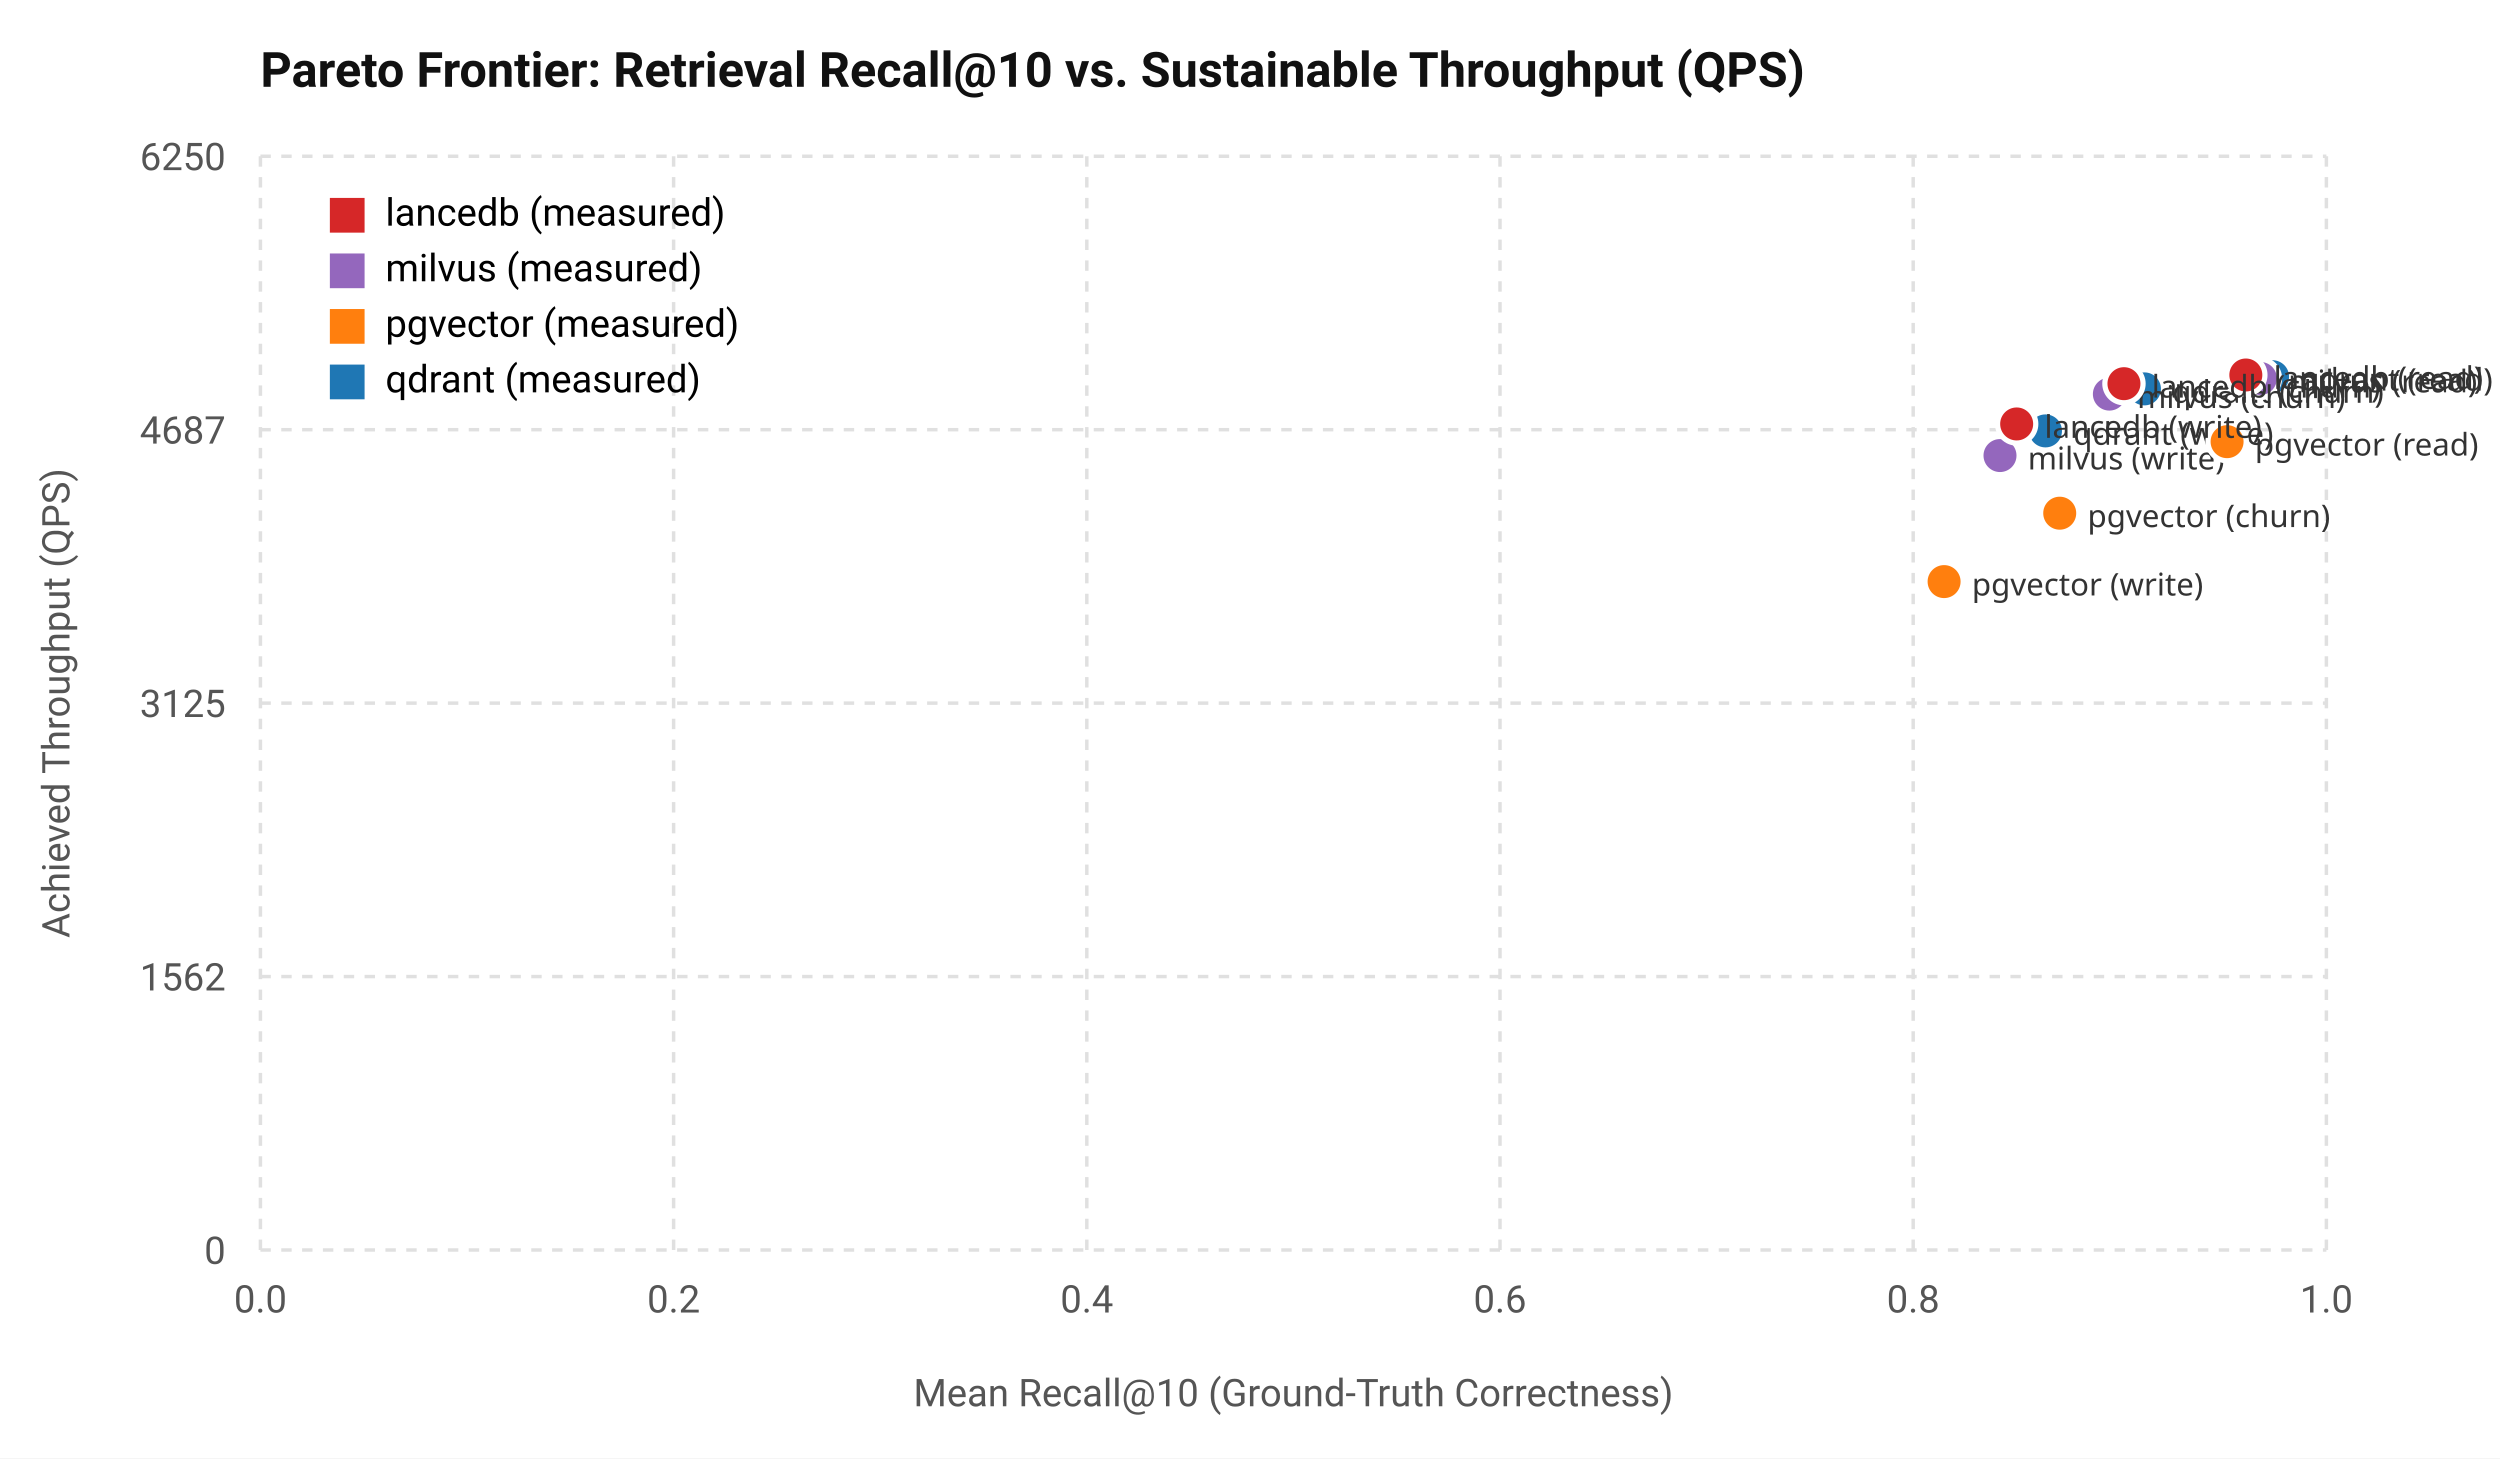
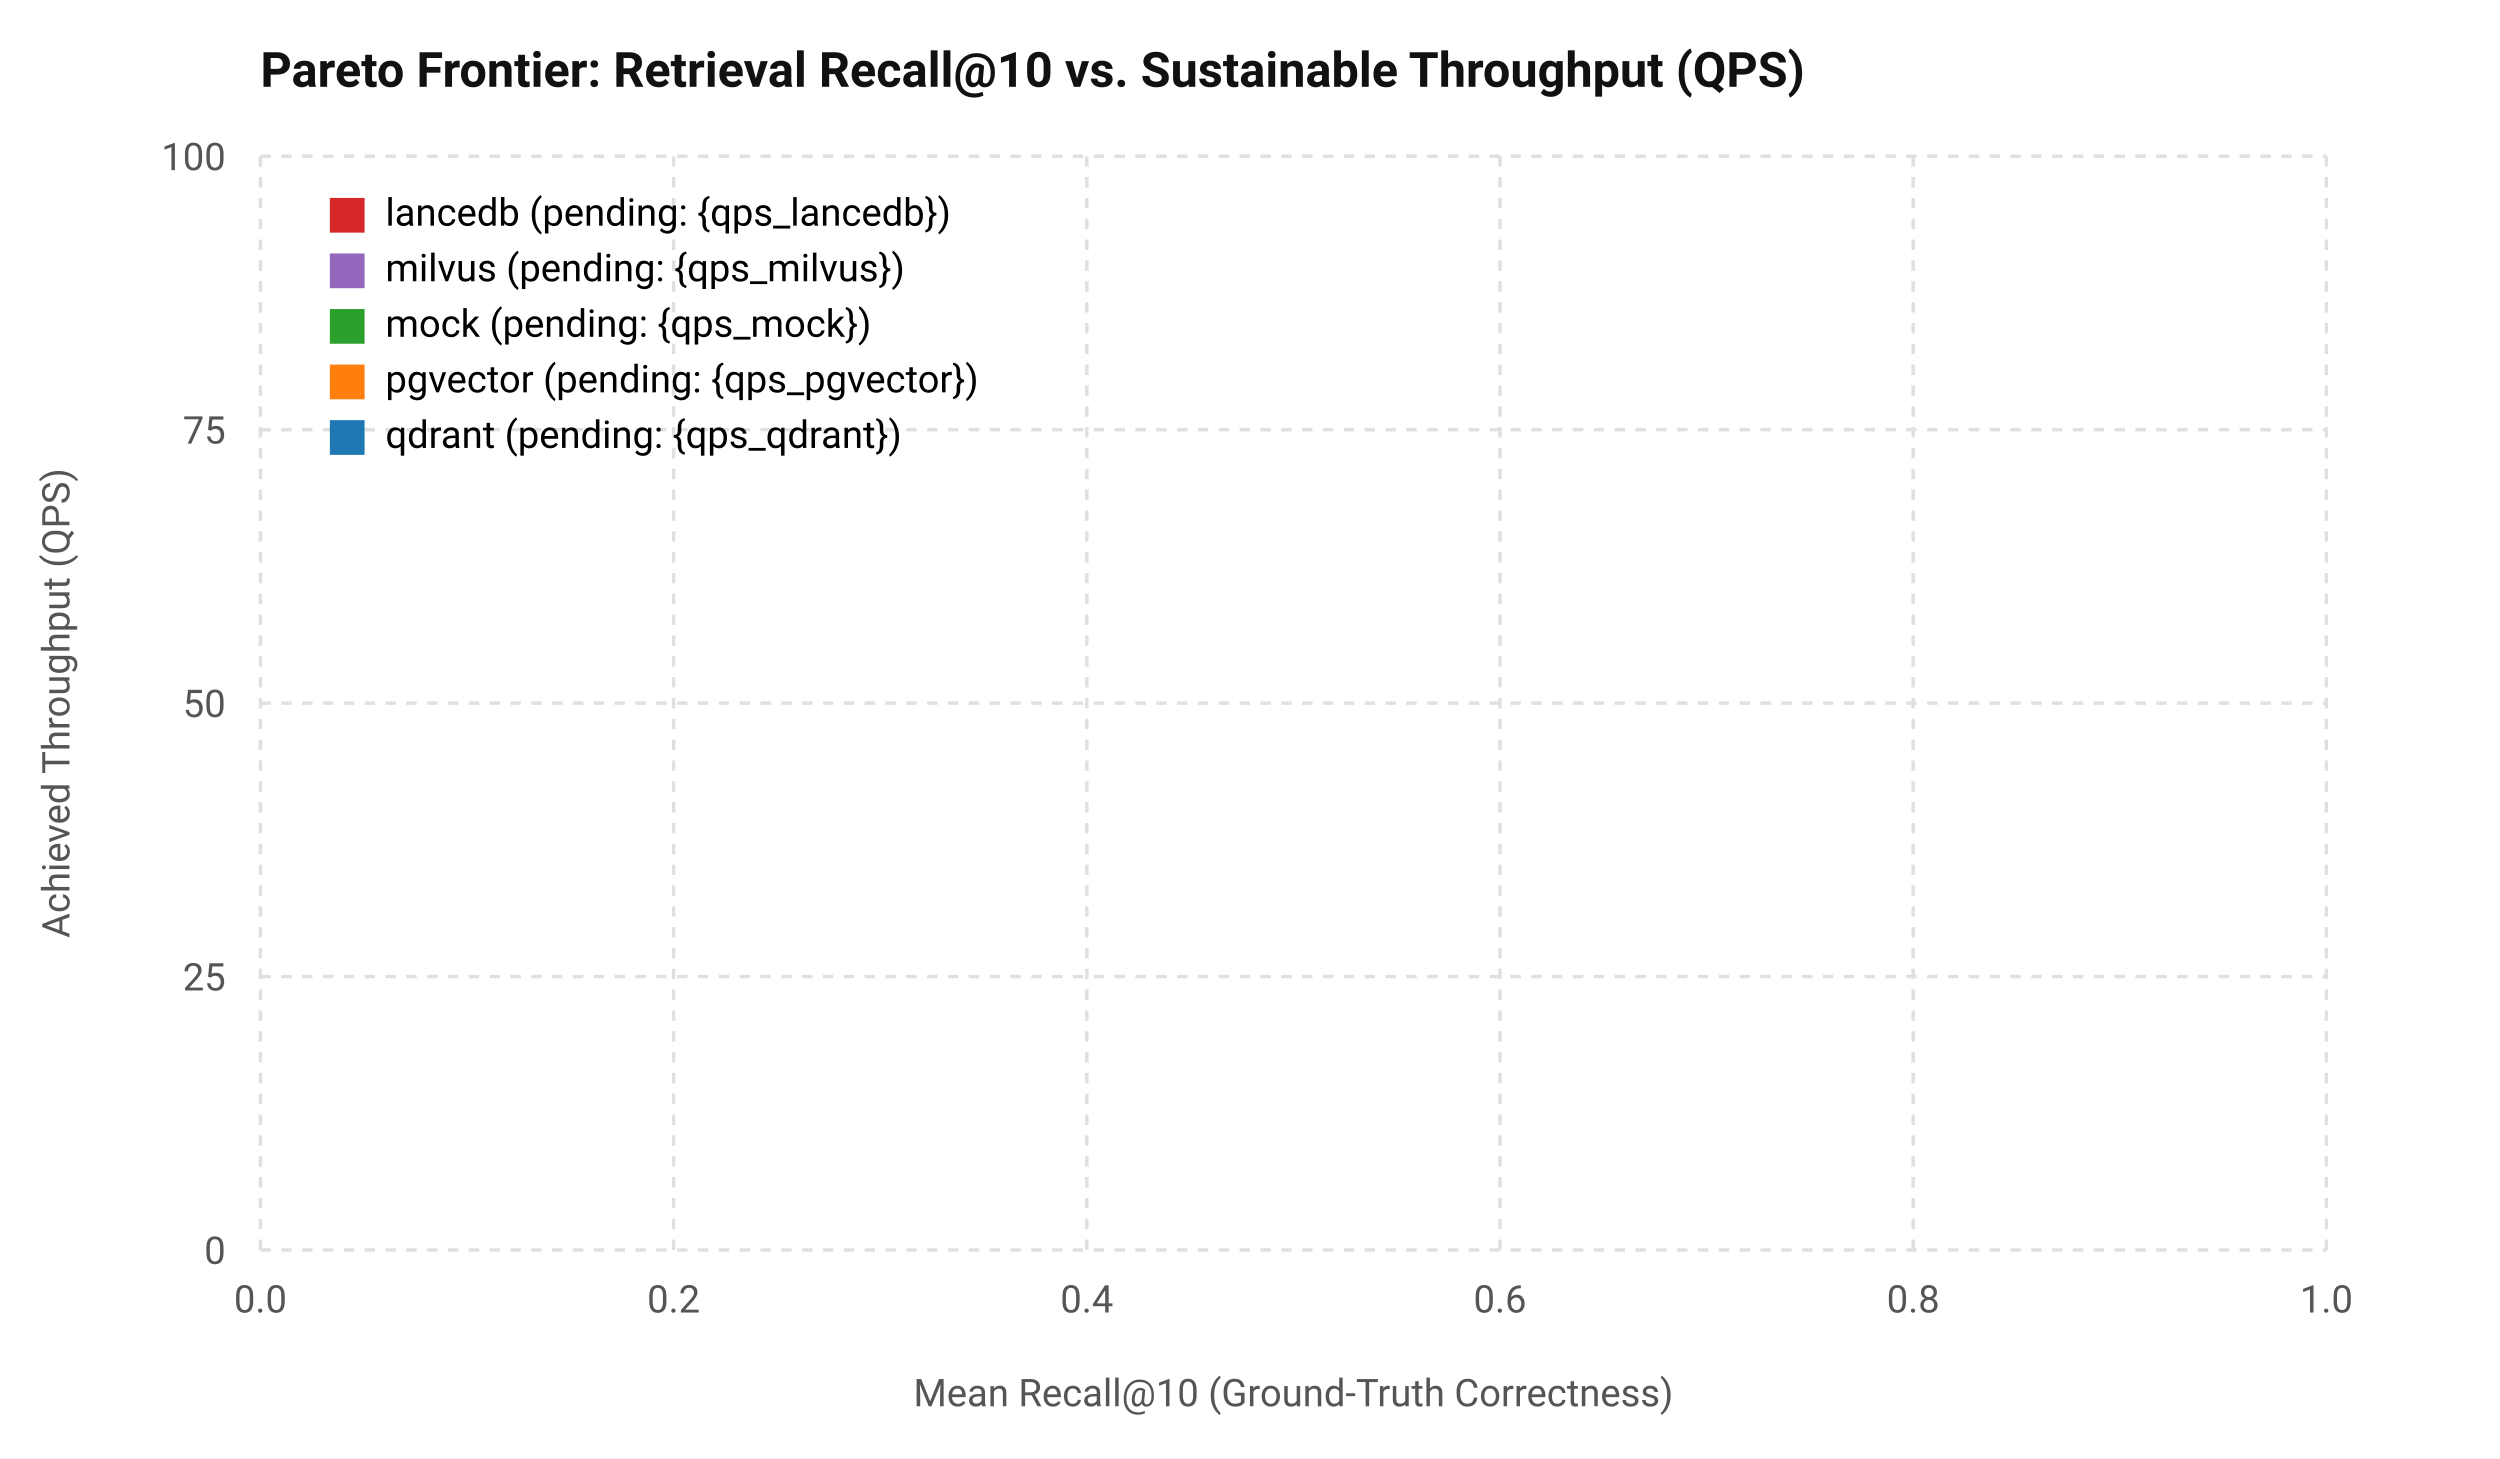
<svg xmlns="http://www.w3.org/2000/svg" viewBox="0 0 720 420" width="720" height="420">
  <style>
  .title { font-family: -apple-system, BlinkMacSystemFont, "Segoe UI", Roboto, sans-serif; font-size: 14px; font-weight: bold; fill: #111; }
  .axis { font-family: -apple-system, BlinkMacSystemFont, "Segoe UI", Roboto, sans-serif; font-size: 11px; fill: #555; }
  .grid { stroke: #e0e0e0; stroke-dasharray: 3,3; }
  .legend { font-family: -apple-system, BlinkMacSystemFont, "Segoe UI", Roboto, sans-serif; font-size: 11px; }
  .point { stroke-width: 1.5; stroke: #fff; }
</style>
  <rect width="720" height="420" fill="#ffffff" />
  <text x="75" y="25" class="title">Pareto Frontier: Retrieval Recall@10 vs. Sustainable Throughput (QPS)</text>
  <line x1="75.0" y1="45" x2="75.0" y2="360" class="grid" />
  <text x="75.0" y="378" text-anchor="middle" class="axis">0.0</text>
  <line x1="194.0" y1="45" x2="194.0" y2="360" class="grid" />
  <text x="194.0" y="378" text-anchor="middle" class="axis">0.2</text>
  <line x1="313.0" y1="45" x2="313.0" y2="360" class="grid" />
  <text x="313.0" y="378" text-anchor="middle" class="axis">0.4</text>
  <line x1="432.0" y1="45" x2="432.0" y2="360" class="grid" />
  <text x="432.0" y="378" text-anchor="middle" class="axis">0.6</text>
  <line x1="551.0" y1="45" x2="551.0" y2="360" class="grid" />
  <text x="551.0" y="378" text-anchor="middle" class="axis">0.8</text>
  <line x1="670.0" y1="45" x2="670.0" y2="360" class="grid" />
  <text x="670.0" y="378" text-anchor="middle" class="axis">1.0</text>
  <line x1="75" y1="360.0" x2="670" y2="360.0" class="grid" />
  <text x="65" y="364.0" text-anchor="end" class="axis">0</text>
  <line x1="75" y1="281.25" x2="670" y2="281.25" class="grid" />
-   <text x="65" y="285.25" text-anchor="end" class="axis">1562</text>
+   <text x="65" y="285.25" text-anchor="end" class="axis">25</text>
  <line x1="75" y1="202.5" x2="670" y2="202.5" class="grid" />
-   <text x="65" y="206.5" text-anchor="end" class="axis">3125</text>
+   <text x="65" y="206.5" text-anchor="end" class="axis">50</text>
  <line x1="75" y1="123.75" x2="670" y2="123.75" class="grid" />
-   <text x="65" y="127.75" text-anchor="end" class="axis">4687</text>
+   <text x="65" y="127.75" text-anchor="end" class="axis">75</text>
  <line x1="75" y1="45.0" x2="670" y2="45.0" class="grid" />
-   <text x="65" y="49.0" text-anchor="end" class="axis">6250</text>
-   <circle cx="654.5" cy="108.5" r="5.5" fill="#1f77b4" class="point" />
-   <text x="662.5" y="112.5" font-family="sans-serif" font-size="9" fill="#333">qdrant (read)</text>
-   <circle cx="617.6" cy="112.0" r="5.5" fill="#1f77b4" class="point" />
-   <text x="625.6" y="116.0" font-family="sans-serif" font-size="9" fill="#333">qdrant (churn)</text>
-   <circle cx="589.1" cy="124.1" r="5.5" fill="#1f77b4" class="point" />
-   <text x="597.1" y="128.1" font-family="sans-serif" font-size="9" fill="#333">qdrant (write)</text>
-   <circle cx="651.0" cy="109.0" r="5.5" fill="#9467bd" class="point" />
-   <text x="659.0" y="113.0" font-family="sans-serif" font-size="9" fill="#333">milvus (read)</text>
-   <circle cx="607.5" cy="113.5" r="5.5" fill="#9467bd" class="point" />
-   <text x="615.5" y="117.5" font-family="sans-serif" font-size="9" fill="#333">milvus (churn)</text>
-   <circle cx="576.0" cy="131.2" r="5.5" fill="#9467bd" class="point" />
-   <text x="584.0" y="135.2" font-family="sans-serif" font-size="9" fill="#333">milvus (write)</text>
-   <circle cx="641.4" cy="127.2" r="5.5" fill="#ff7f0e" class="point" />
-   <text x="649.4" y="131.2" font-family="sans-serif" font-size="9" fill="#333">pgvector (read)</text>
-   <circle cx="593.2" cy="147.8" r="5.5" fill="#ff7f0e" class="point" />
-   <text x="601.2" y="151.8" font-family="sans-serif" font-size="9" fill="#333">pgvector (churn)</text>
-   <circle cx="559.9" cy="167.5" r="5.5" fill="#ff7f0e" class="point" />
-   <text x="567.9" y="171.5" font-family="sans-serif" font-size="9" fill="#333">pgvector (write)</text>
-   <circle cx="646.8" cy="108.0" r="5.5" fill="#d62728" class="point" />
-   <text x="654.8" y="112.0" font-family="sans-serif" font-size="9" fill="#333">lancedb (read)</text>
-   <circle cx="611.7" cy="110.5" r="5.5" fill="#d62728" class="point" />
-   <text x="619.7" y="114.5" font-family="sans-serif" font-size="9" fill="#333">lancedb (churn)</text>
-   <circle cx="580.8" cy="122.1" r="5.5" fill="#d62728" class="point" />
-   <text x="588.8" y="126.1" font-family="sans-serif" font-size="9" fill="#333">lancedb (write)</text>
+   <text x="65" y="49.0" text-anchor="end" class="axis">100</text>
  <text x="372.5" y="405" text-anchor="middle" class="axis">Mean Recall@10 (Ground-Truth Correctness)</text>
  <text transform="rotate(-90)" x="-202.5" y="20" text-anchor="middle" class="axis">Achieved Throughput (QPS)</text>
  <rect x="95" y="57" width="10" height="10" fill="#d62728" />
-   <text x="111" y="65" class="legend">lancedb (measured)</text>
+   <text x="111" y="65" class="legend">lancedb (pending: {qps_lancedb})</text>
  <rect x="95" y="73" width="10" height="10" fill="#9467bd" />
-   <text x="111" y="81" class="legend">milvus (measured)</text>
-   <rect x="95" y="89" width="10" height="10" fill="#ff7f0e" />
-   <text x="111" y="97" class="legend">pgvector (measured)</text>
-   <rect x="95" y="105" width="10" height="10" fill="#1f77b4" />
-   <text x="111" y="113" class="legend">qdrant (measured)</text>
+   <text x="111" y="81" class="legend">milvus (pending: {qps_milvus})</text>
+   <rect x="95" y="89" width="10" height="10" fill="#2ca02c" />
+   <text x="111" y="97" class="legend">mock (pending: {qps_mock})</text>
+   <rect x="95" y="105" width="10" height="10" fill="#ff7f0e" />
+   <text x="111" y="113" class="legend">pgvector (pending: {qps_pgvector})</text>
+   <rect x="95" y="121" width="10" height="10" fill="#1f77b4" />
+   <text x="111" y="129" class="legend">qdrant (pending: {qps_qdrant})</text>
</svg>
